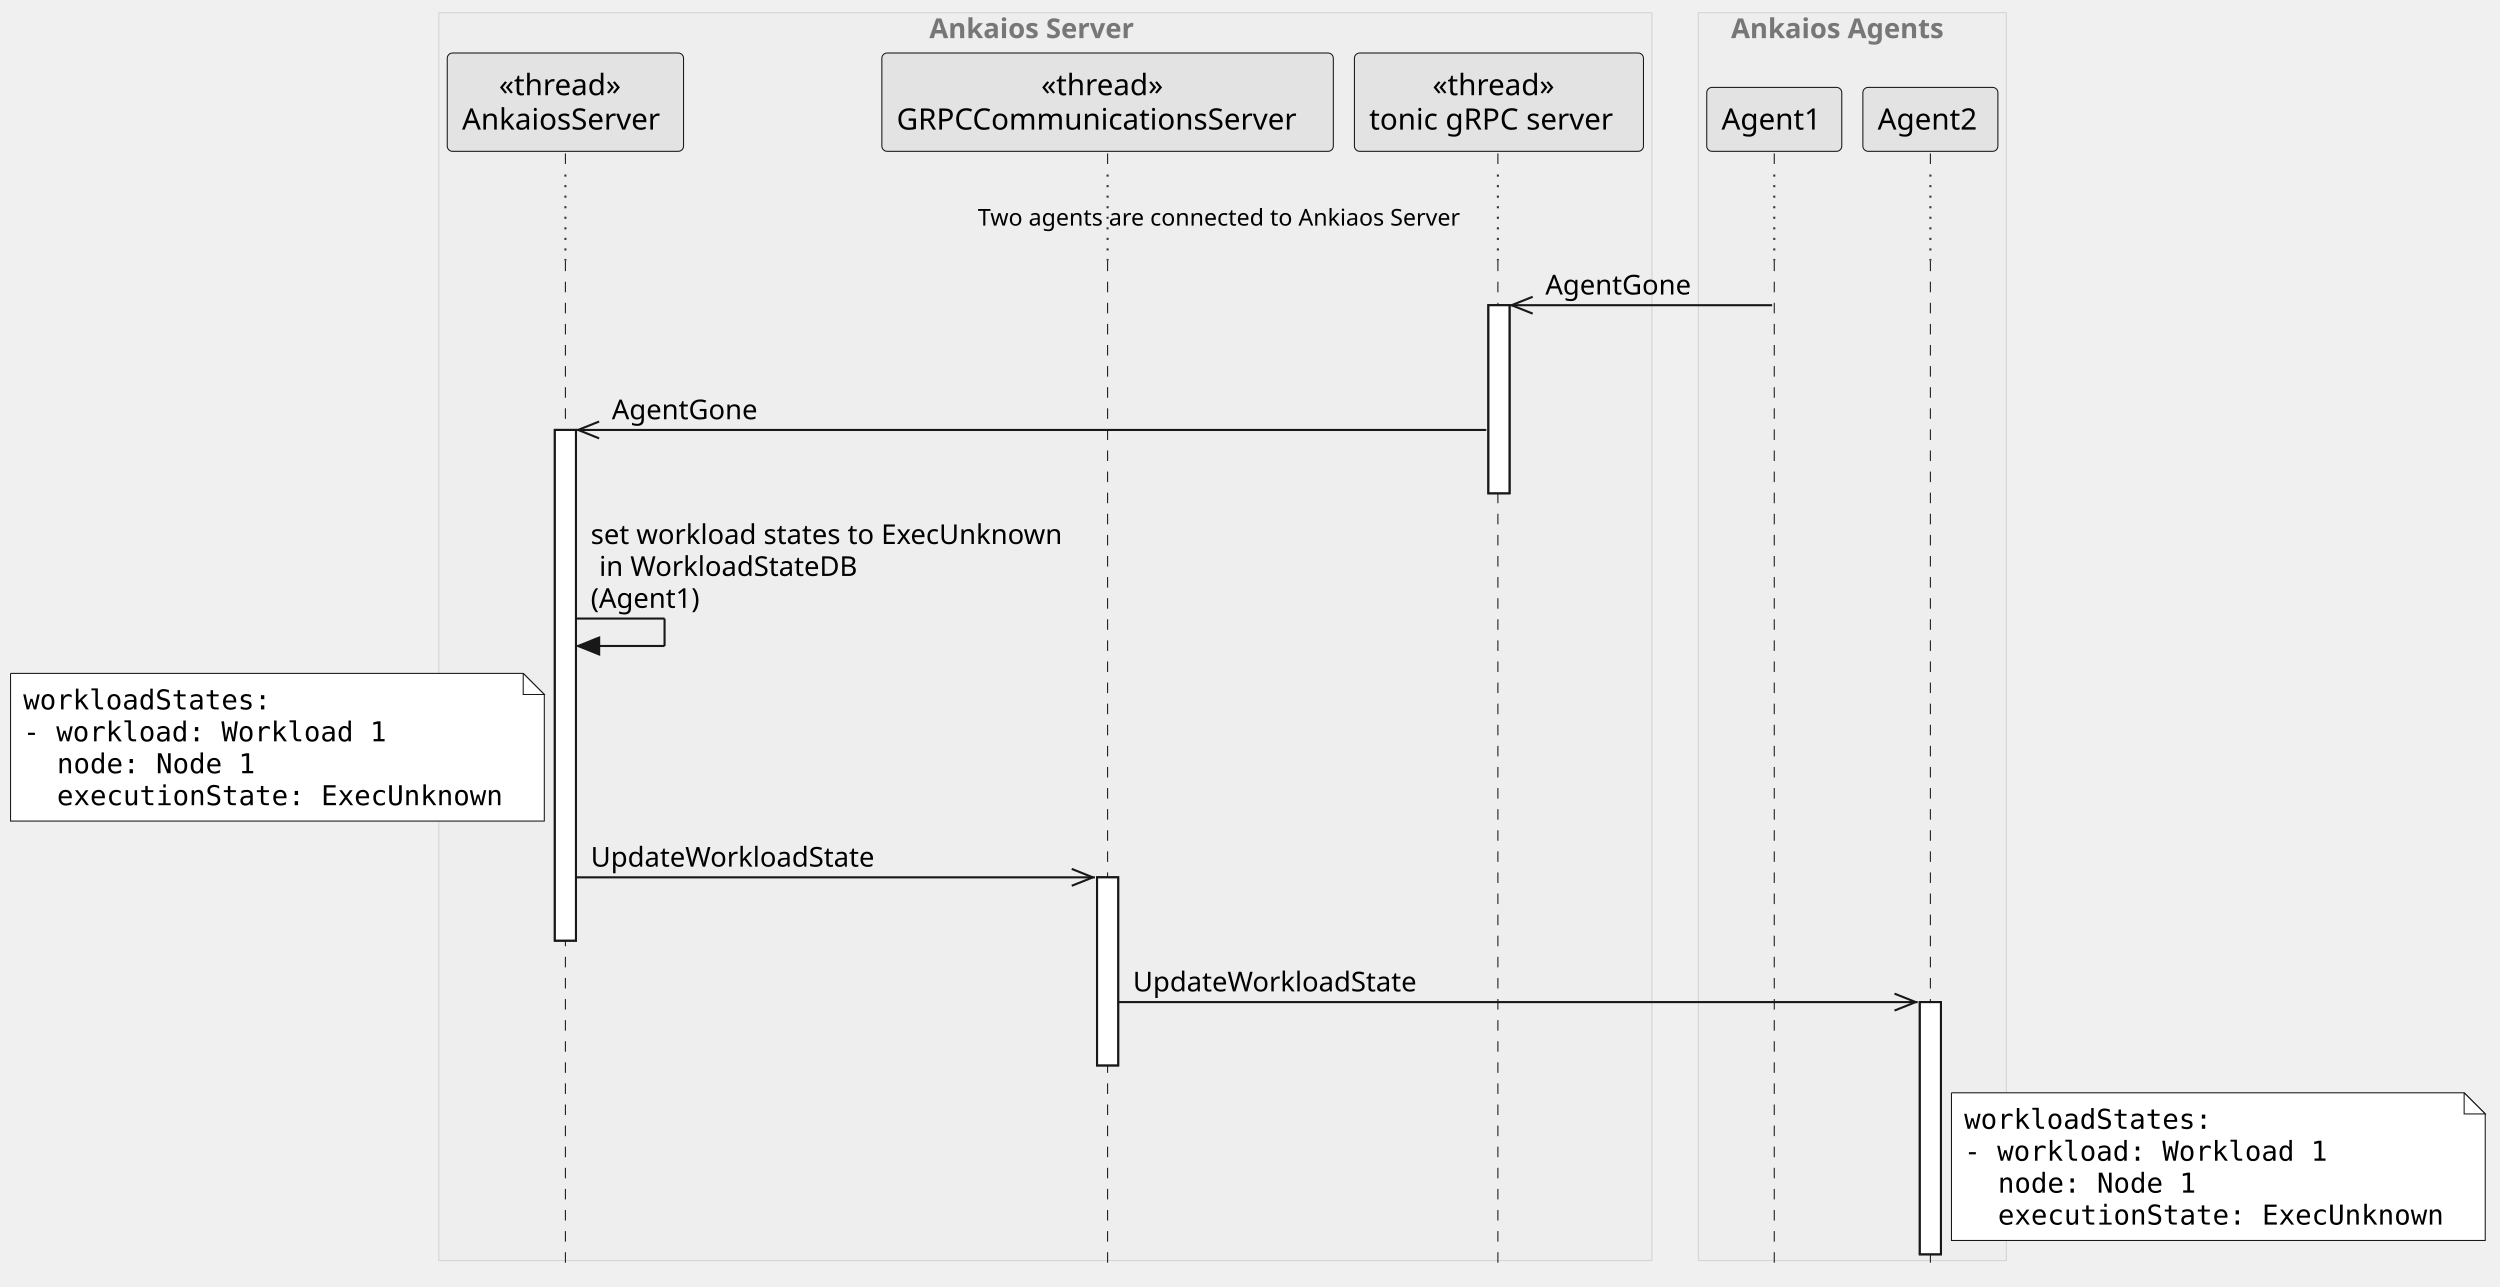
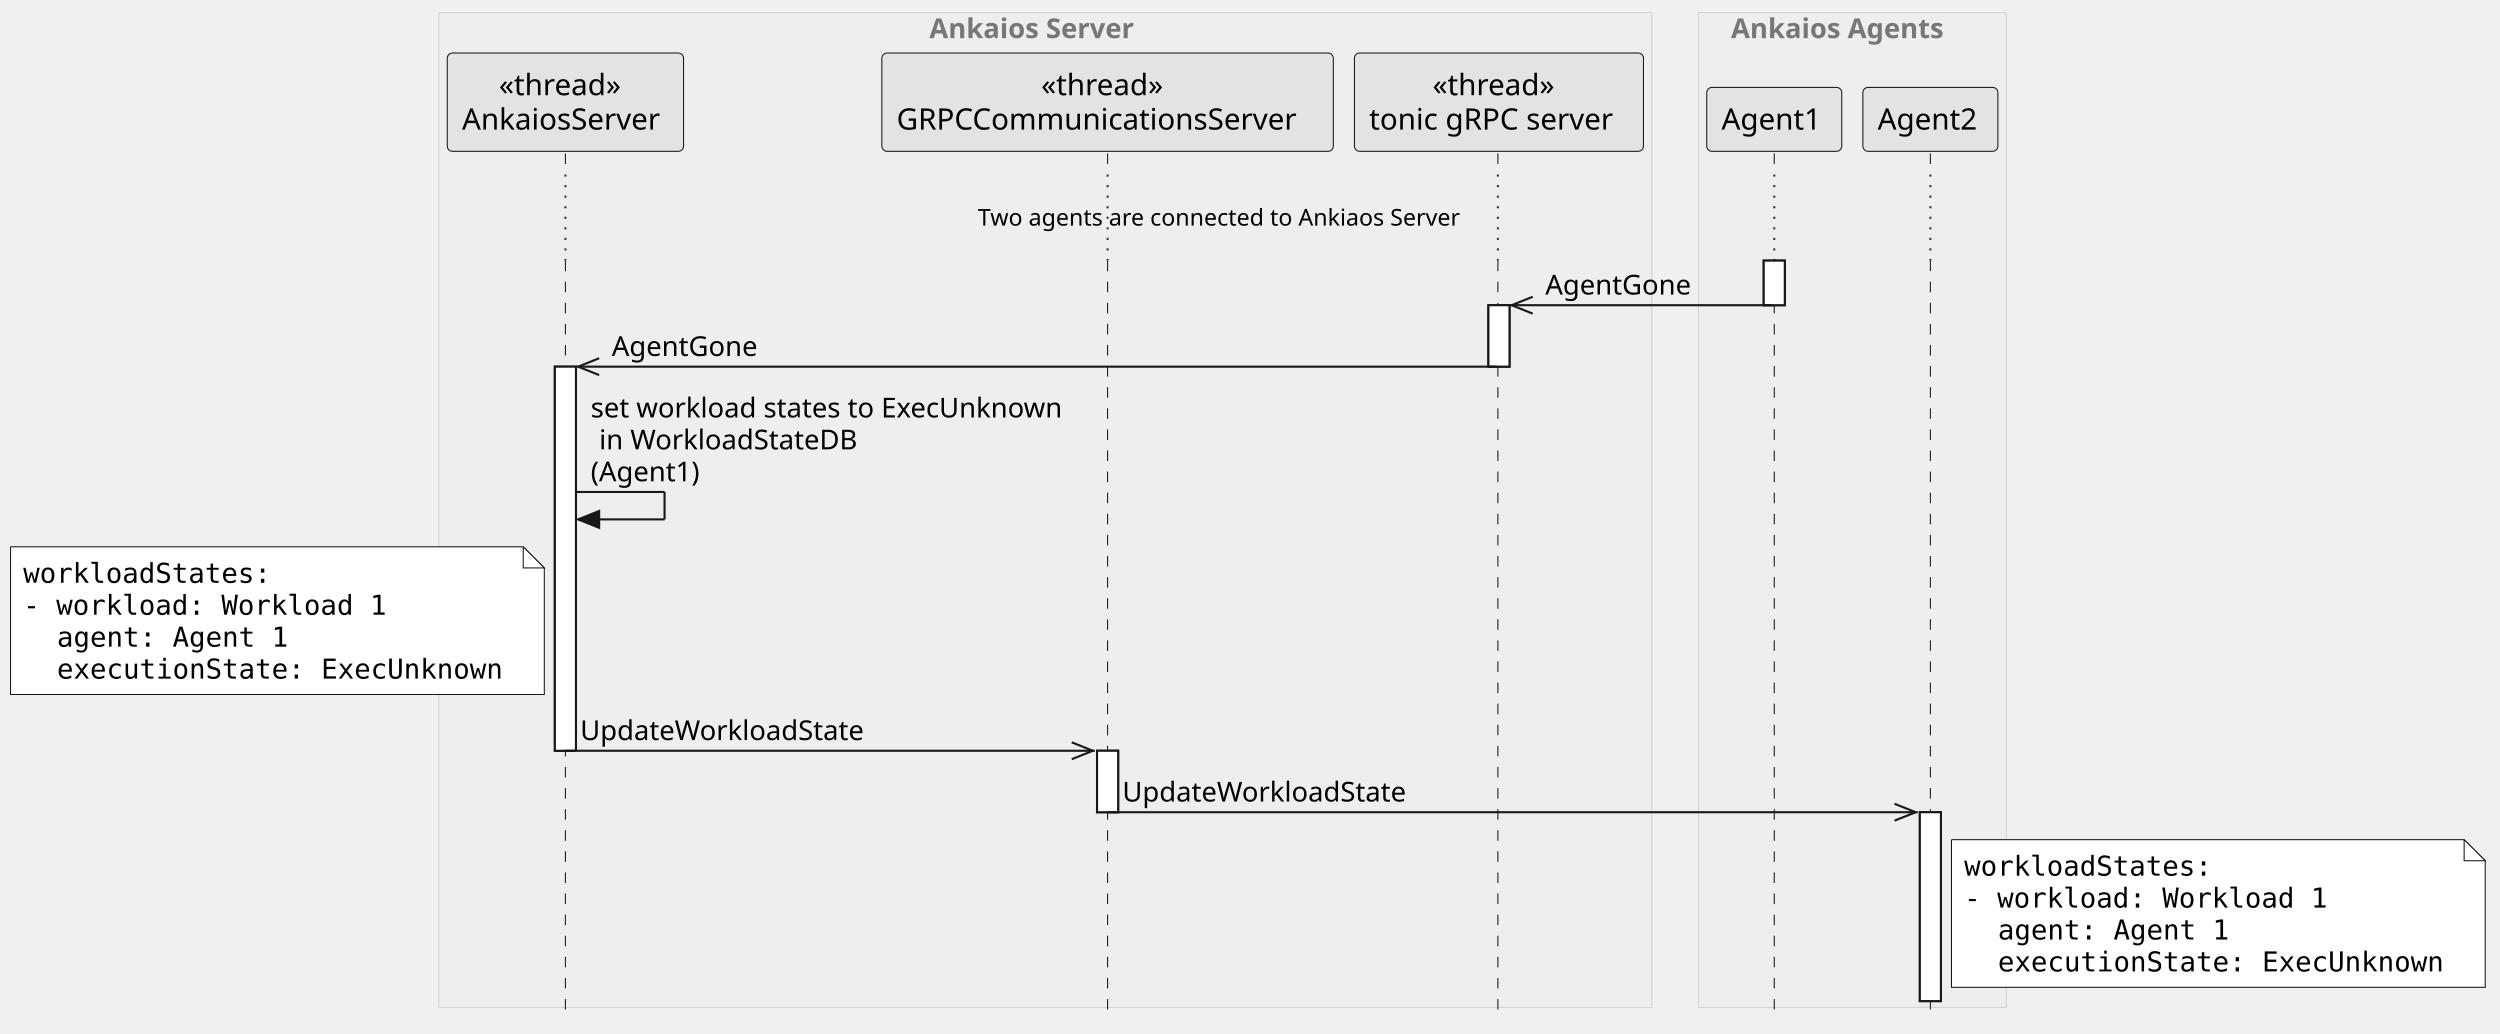
- <svg xmlns="http://www.w3.org/2000/svg" contentStyleType="text/css" height="610px" preserveAspectRatio="none" style="width:1185px;height:610px;background:#FFFFFF;" version="1.1" viewBox="0 0 1185 610" width="1185px" zoomAndPan="magnify">
+ <svg xmlns="http://www.w3.org/2000/svg" contentStyleType="text/css" height="490px" preserveAspectRatio="none" style="width:1185px;height:490px;background:#FFFFFF;" version="1.1" viewBox="0 0 1185 490" width="1185px" zoomAndPan="magnify">
  <defs />
  <g>
-     <rect fill="#EEEEEE" height="591.523" style="stroke:#D3D3D3;stroke-width:0.5;" width="575" x="208" y="6" />
+     <rect fill="#EEEEEE" height="471.523" style="stroke:#D3D3D3;stroke-width:0.5;" width="575" x="208" y="6" />
    <text fill="#777777" font-family="sans-serif" font-size="13" font-weight="bold" lengthAdjust="spacing" textLength="110" x="440.5" y="18.067">Ankaios Server</text>
-     <rect fill="#EEEEEE" height="591.523" style="stroke:#D3D3D3;stroke-width:0.5;" width="146" x="805" y="6" />
+     <rect fill="#EEEEEE" height="471.523" style="stroke:#D3D3D3;stroke-width:0.5;" width="146" x="805" y="6" />
    <text fill="#777777" font-family="sans-serif" font-size="13" font-weight="bold" lengthAdjust="spacing" textLength="115" x="820.5" y="18.067">Ankaios Agents</text>
-     <rect fill="#FFFFFF" height="242.062" style="stroke:#181818;stroke-width:1.0;" width="10" x="263" y="203.797" />
-     <rect fill="#FFFFFF" height="89.133" style="stroke:#181818;stroke-width:1.0;" width="10" x="520" y="415.859" />
-     <rect fill="#FFFFFF" height="89.133" style="stroke:#181818;stroke-width:1.0;" width="10" x="705.5" y="144.664" />
-     <rect fill="#FFFFFF" height="119.531" style="stroke:#181818;stroke-width:1.0;" width="10" x="910" y="474.992" />
+     <rect fill="#FFFFFF" height="182.062" style="stroke:#181818;stroke-width:1.0;" width="10" x="263" y="173.797" />
+     <rect fill="#FFFFFF" height="29.133" style="stroke:#181818;stroke-width:1.0;" width="10" x="520" y="355.859" />
+     <rect fill="#FFFFFF" height="29.133" style="stroke:#181818;stroke-width:1.0;" width="10" x="705.5" y="144.664" />
+     <rect fill="#FFFFFF" height="21.133" style="stroke:#181818;stroke-width:1.0;" width="10" x="836" y="123.531" />
+     <rect fill="#FFFFFF" height="89.531" style="stroke:#181818;stroke-width:1.0;" width="10" x="910" y="384.992" />
    <line style="stroke:#181818;stroke-width:0.5;stroke-dasharray:5.0,5.0;" x1="268" x2="268" y1="72.727" y2="82.727" />
    <line style="stroke:#383838;stroke-width:1.0;stroke-dasharray:1.0,4.0;" x1="268" x2="268" y1="82.727" y2="123.531" />
-     <line style="stroke:#181818;stroke-width:0.5;stroke-dasharray:5.0,5.0;" x1="268" x2="268" y1="123.531" y2="603.523" />
+     <line style="stroke:#181818;stroke-width:0.5;stroke-dasharray:5.0,5.0;" x1="268" x2="268" y1="123.531" y2="483.523" />
    <line style="stroke:#181818;stroke-width:0.5;stroke-dasharray:5.0,5.0;" x1="525" x2="525" y1="72.727" y2="82.727" />
    <line style="stroke:#383838;stroke-width:1.0;stroke-dasharray:1.0,4.0;" x1="525" x2="525" y1="82.727" y2="123.531" />
-     <line style="stroke:#181818;stroke-width:0.5;stroke-dasharray:5.0,5.0;" x1="525" x2="525" y1="123.531" y2="603.523" />
+     <line style="stroke:#181818;stroke-width:0.5;stroke-dasharray:5.0,5.0;" x1="525" x2="525" y1="123.531" y2="483.523" />
    <line style="stroke:#181818;stroke-width:0.5;stroke-dasharray:5.0,5.0;" x1="710" x2="710" y1="72.727" y2="82.727" />
    <line style="stroke:#383838;stroke-width:1.0;stroke-dasharray:1.0,4.0;" x1="710" x2="710" y1="82.727" y2="123.531" />
-     <line style="stroke:#181818;stroke-width:0.5;stroke-dasharray:5.0,5.0;" x1="710" x2="710" y1="123.531" y2="603.523" />
+     <line style="stroke:#181818;stroke-width:0.5;stroke-dasharray:5.0,5.0;" x1="710" x2="710" y1="123.531" y2="483.523" />
    <line style="stroke:#181818;stroke-width:0.5;stroke-dasharray:5.0,5.0;" x1="841" x2="841" y1="72.727" y2="82.727" />
    <line style="stroke:#383838;stroke-width:1.0;stroke-dasharray:1.0,4.0;" x1="841" x2="841" y1="82.727" y2="123.531" />
-     <line style="stroke:#181818;stroke-width:0.5;stroke-dasharray:5.0,5.0;" x1="841" x2="841" y1="123.531" y2="603.523" />
+     <line style="stroke:#181818;stroke-width:0.5;stroke-dasharray:5.0,5.0;" x1="841" x2="841" y1="123.531" y2="483.523" />
    <line style="stroke:#181818;stroke-width:0.5;stroke-dasharray:5.0,5.0;" x1="915" x2="915" y1="72.727" y2="82.727" />
    <line style="stroke:#383838;stroke-width:1.0;stroke-dasharray:1.0,4.0;" x1="915" x2="915" y1="82.727" y2="123.531" />
-     <line style="stroke:#181818;stroke-width:0.5;stroke-dasharray:5.0,5.0;" x1="915" x2="915" y1="123.531" y2="603.523" />
+     <line style="stroke:#181818;stroke-width:0.5;stroke-dasharray:5.0,5.0;" x1="915" x2="915" y1="123.531" y2="483.523" />
    <rect fill="#E3E3E3" height="46.594" rx="2.5" ry="2.5" style="stroke:#181818;stroke-width:0.5;" width="112" x="212" y="25.133" />
    <text fill="#000000" font-family="sans-serif" font-size="14" lengthAdjust="spacing" textLength="63" x="236.5" y="45.128">«thread»</text>
    <text fill="#000000" font-family="sans-serif" font-size="14" lengthAdjust="spacing" textLength="98" x="219" y="61.425">AnkaiosServer</text>
    <rect fill="#E3E3E3" height="46.594" rx="2.5" ry="2.5" style="stroke:#181818;stroke-width:0.5;" width="214" x="418" y="25.133" />
    <text fill="#000000" font-family="sans-serif" font-size="14" lengthAdjust="spacing" textLength="63" x="493.5" y="45.128">«thread»</text>
    <text fill="#000000" font-family="sans-serif" font-size="14" lengthAdjust="spacing" textLength="200" x="425" y="61.425">GRPCCommunicationsServer</text>
    <rect fill="#E3E3E3" height="46.594" rx="2.5" ry="2.5" style="stroke:#181818;stroke-width:0.5;" width="137" x="642" y="25.133" />
    <text fill="#000000" font-family="sans-serif" font-size="14" lengthAdjust="spacing" textLength="63" x="679" y="45.128">«thread»</text>
    <text fill="#000000" font-family="sans-serif" font-size="14" lengthAdjust="spacing" textLength="123" x="649" y="61.425">tonic gRPC server</text>
    <rect fill="#E3E3E3" height="30.297" rx="2.5" ry="2.5" style="stroke:#181818;stroke-width:0.5;" width="64" x="809" y="41.43" />
    <text fill="#000000" font-family="sans-serif" font-size="14" lengthAdjust="spacing" textLength="50" x="816" y="61.425">Agent1</text>
    <rect fill="#E3E3E3" height="30.297" rx="2.5" ry="2.5" style="stroke:#181818;stroke-width:0.5;" width="64" x="883" y="41.43" />
    <text fill="#000000" font-family="sans-serif" font-size="14" lengthAdjust="spacing" textLength="50" x="890" y="61.425">Agent2</text>
-     <rect fill="#FFFFFF" height="242.062" style="stroke:#181818;stroke-width:1.0;" width="10" x="263" y="203.797" />
-     <rect fill="#FFFFFF" height="89.133" style="stroke:#181818;stroke-width:1.0;" width="10" x="520" y="415.859" />
-     <rect fill="#FFFFFF" height="89.133" style="stroke:#181818;stroke-width:1.0;" width="10" x="705.5" y="144.664" />
-     <rect fill="#FFFFFF" height="119.531" style="stroke:#181818;stroke-width:1.0;" width="10" x="910" y="474.992" />
+     <rect fill="#FFFFFF" height="182.062" style="stroke:#181818;stroke-width:1.0;" width="10" x="263" y="173.797" />
+     <rect fill="#FFFFFF" height="29.133" style="stroke:#181818;stroke-width:1.0;" width="10" x="520" y="355.859" />
+     <rect fill="#FFFFFF" height="29.133" style="stroke:#181818;stroke-width:1.0;" width="10" x="705.5" y="144.664" />
+     <rect fill="#FFFFFF" height="21.133" style="stroke:#181818;stroke-width:1.0;" width="10" x="836" y="123.531" />
+     <rect fill="#FFFFFF" height="89.531" style="stroke:#181818;stroke-width:1.0;" width="10" x="910" y="384.992" />
    <text fill="#000000" font-family="sans-serif" font-size="11" lengthAdjust="spacing" textLength="256" x="463.5" y="106.937">Two agents are connected to Ankiaos Server</text>
    <line style="stroke:#181818;stroke-width:1.0;" x1="716.5" x2="726.5" y1="144.664" y2="140.664" />
    <line style="stroke:#181818;stroke-width:1.0;" x1="716.5" x2="726.5" y1="144.664" y2="148.664" />
    <line style="stroke:#181818;stroke-width:1.0;" x1="715.5" x2="840" y1="144.664" y2="144.664" />
    <text fill="#000000" font-family="sans-serif" font-size="13" lengthAdjust="spacing" textLength="72" x="732.5" y="139.598">AgentGone</text>
-     <line style="stroke:#181818;stroke-width:1.0;" x1="274" x2="284" y1="203.797" y2="199.797" />
-     <line style="stroke:#181818;stroke-width:1.0;" x1="274" x2="284" y1="203.797" y2="207.797" />
-     <line style="stroke:#181818;stroke-width:1.0;" x1="273" x2="704.5" y1="203.797" y2="203.797" />
-     <text fill="#000000" font-family="sans-serif" font-size="13" lengthAdjust="spacing" textLength="72" x="290" y="198.731">AgentGone</text>
-     <line style="stroke:#181818;stroke-width:1.0;" x1="273" x2="315" y1="293.195" y2="293.195" />
-     <line style="stroke:#181818;stroke-width:1.0;" x1="315" x2="315" y1="293.195" y2="306.195" />
-     <line style="stroke:#181818;stroke-width:1.0;" x1="274" x2="315" y1="306.195" y2="306.195" />
-     <polygon fill="#181818" points="284,302.195,274,306.195,284,310.195" style="stroke:#181818;stroke-width:1.0;" />
-     <text fill="#000000" font-family="sans-serif" font-size="13" lengthAdjust="spacing" textLength="233" x="280" y="257.864">set workload states to ExecUnknown</text>
-     <text fill="#000000" font-family="sans-serif" font-size="13" lengthAdjust="spacing" textLength="127" x="284" y="272.997">in WorkloadStateDB</text>
-     <text fill="#000000" font-family="sans-serif" font-size="13" lengthAdjust="spacing" textLength="56" x="280" y="288.129">(Agent1)</text>
-     <path d="M5,319.195 L5,389.195 L258,389.195 L258,329.195 L248,319.195 L5,319.195 " fill="#FFFFFF" style="stroke:#181818;stroke-width:0.5;" />
-     <path d="M248,319.195 L248,329.195 L258,329.195 L248,319.195 " fill="#FFFFFF" style="stroke:#181818;stroke-width:0.5;" />
-     <text fill="#000000" font-family="monospace" font-size="13" lengthAdjust="spacing" textLength="120" x="11" y="336.262">workloadStates:</text>
-     <text fill="#000000" font-family="monospace" font-size="13" lengthAdjust="spacing" textLength="176" x="11" y="351.395">- workload: Workload 1</text>
-     <text fill="#000000" font-family="monospace" font-size="13" lengthAdjust="spacing" textLength="96" x="27" y="366.528">node: Node 1</text>
-     <text fill="#000000" font-family="monospace" font-size="13" lengthAdjust="spacing" textLength="216" x="27" y="381.661">executionState: ExecUnknown</text>
-     <line style="stroke:#181818;stroke-width:1.0;" x1="518" x2="508" y1="415.859" y2="411.859" />
-     <line style="stroke:#181818;stroke-width:1.0;" x1="518" x2="508" y1="415.859" y2="419.859" />
-     <line style="stroke:#181818;stroke-width:1.0;" x1="273" x2="519" y1="415.859" y2="415.859" />
-     <text fill="#000000" font-family="sans-serif" font-size="13" lengthAdjust="spacing" textLength="140" x="280" y="410.793">UpdateWorkloadState</text>
-     <line style="stroke:#181818;stroke-width:1.0;" x1="908" x2="898" y1="474.992" y2="470.992" />
-     <line style="stroke:#181818;stroke-width:1.0;" x1="908" x2="898" y1="474.992" y2="478.992" />
-     <line style="stroke:#181818;stroke-width:1.0;" x1="530" x2="909" y1="474.992" y2="474.992" />
-     <text fill="#000000" font-family="sans-serif" font-size="13" lengthAdjust="spacing" textLength="140" x="537" y="469.926">UpdateWorkloadState</text>
-     <path d="M925,517.992 L925,587.992 L1178,587.992 L1178,527.992 L1168,517.992 L925,517.992 " fill="#FFFFFF" style="stroke:#181818;stroke-width:0.5;" />
-     <path d="M1168,517.992 L1168,527.992 L1178,527.992 L1168,517.992 " fill="#FFFFFF" style="stroke:#181818;stroke-width:0.5;" />
-     <text fill="#000000" font-family="monospace" font-size="13" lengthAdjust="spacing" textLength="120" x="931" y="535.059">workloadStates:</text>
-     <text fill="#000000" font-family="monospace" font-size="13" lengthAdjust="spacing" textLength="176" x="931" y="550.192">- workload: Workload 1</text>
-     <text fill="#000000" font-family="monospace" font-size="13" lengthAdjust="spacing" textLength="96" x="947" y="565.325">node: Node 1</text>
-     <text fill="#000000" font-family="monospace" font-size="13" lengthAdjust="spacing" textLength="216" x="947" y="580.457">executionState: ExecUnknown</text>
+     <line style="stroke:#181818;stroke-width:1.0;" x1="274" x2="284" y1="173.797" y2="169.797" />
+     <line style="stroke:#181818;stroke-width:1.0;" x1="274" x2="284" y1="173.797" y2="177.797" />
+     <line style="stroke:#181818;stroke-width:1.0;" x1="273" x2="709.5" y1="173.797" y2="173.797" />
+     <text fill="#000000" font-family="sans-serif" font-size="13" lengthAdjust="spacing" textLength="72" x="290" y="168.731">AgentGone</text>
+     <line style="stroke:#181818;stroke-width:1.0;" x1="273" x2="315" y1="233.195" y2="233.195" />
+     <line style="stroke:#181818;stroke-width:1.0;" x1="315" x2="315" y1="233.195" y2="246.195" />
+     <line style="stroke:#181818;stroke-width:1.0;" x1="274" x2="315" y1="246.195" y2="246.195" />
+     <polygon fill="#181818" points="284,242.195,274,246.195,284,250.195" style="stroke:#181818;stroke-width:1.0;" />
+     <text fill="#000000" font-family="sans-serif" font-size="13" lengthAdjust="spacing" textLength="233" x="280" y="197.864">set workload states to ExecUnknown</text>
+     <text fill="#000000" font-family="sans-serif" font-size="13" lengthAdjust="spacing" textLength="127" x="284" y="212.997">in WorkloadStateDB</text>
+     <text fill="#000000" font-family="sans-serif" font-size="13" lengthAdjust="spacing" textLength="56" x="280" y="228.129">(Agent1)</text>
+     <path d="M5,259.195 L5,329.195 L258,329.195 L258,269.195 L248,259.195 L5,259.195 " fill="#FFFFFF" style="stroke:#181818;stroke-width:0.5;" />
+     <path d="M248,259.195 L248,269.195 L258,269.195 L248,259.195 " fill="#FFFFFF" style="stroke:#181818;stroke-width:0.5;" />
+     <text fill="#000000" font-family="monospace" font-size="13" lengthAdjust="spacing" textLength="120" x="11" y="276.262">workloadStates:</text>
+     <text fill="#000000" font-family="monospace" font-size="13" lengthAdjust="spacing" textLength="176" x="11" y="291.395">- workload: Workload 1</text>
+     <text fill="#000000" font-family="monospace" font-size="13" lengthAdjust="spacing" textLength="112" x="27" y="306.528">agent: Agent 1</text>
+     <text fill="#000000" font-family="monospace" font-size="13" lengthAdjust="spacing" textLength="216" x="27" y="321.661">executionState: ExecUnknown</text>
+     <line style="stroke:#181818;stroke-width:1.0;" x1="518" x2="508" y1="355.859" y2="351.859" />
+     <line style="stroke:#181818;stroke-width:1.0;" x1="518" x2="508" y1="355.859" y2="359.859" />
+     <line style="stroke:#181818;stroke-width:1.0;" x1="268" x2="519" y1="355.859" y2="355.859" />
+     <text fill="#000000" font-family="sans-serif" font-size="13" lengthAdjust="spacing" textLength="140" x="275" y="350.793">UpdateWorkloadState</text>
+     <line style="stroke:#181818;stroke-width:1.0;" x1="908" x2="898" y1="384.992" y2="380.992" />
+     <line style="stroke:#181818;stroke-width:1.0;" x1="908" x2="898" y1="384.992" y2="388.992" />
+     <line style="stroke:#181818;stroke-width:1.0;" x1="525" x2="909" y1="384.992" y2="384.992" />
+     <text fill="#000000" font-family="sans-serif" font-size="13" lengthAdjust="spacing" textLength="140" x="532" y="379.926">UpdateWorkloadState</text>
+     <path d="M925,397.992 L925,467.992 L1178,467.992 L1178,407.992 L1168,397.992 L925,397.992 " fill="#FFFFFF" style="stroke:#181818;stroke-width:0.5;" />
+     <path d="M1168,397.992 L1168,407.992 L1178,407.992 L1168,397.992 " fill="#FFFFFF" style="stroke:#181818;stroke-width:0.5;" />
+     <text fill="#000000" font-family="monospace" font-size="13" lengthAdjust="spacing" textLength="120" x="931" y="415.059">workloadStates:</text>
+     <text fill="#000000" font-family="monospace" font-size="13" lengthAdjust="spacing" textLength="176" x="931" y="430.192">- workload: Workload 1</text>
+     <text fill="#000000" font-family="monospace" font-size="13" lengthAdjust="spacing" textLength="112" x="947" y="445.325">agent: Agent 1</text>
+     <text fill="#000000" font-family="monospace" font-size="13" lengthAdjust="spacing" textLength="216" x="947" y="460.457">executionState: ExecUnknown</text>
  </g>
</svg>
